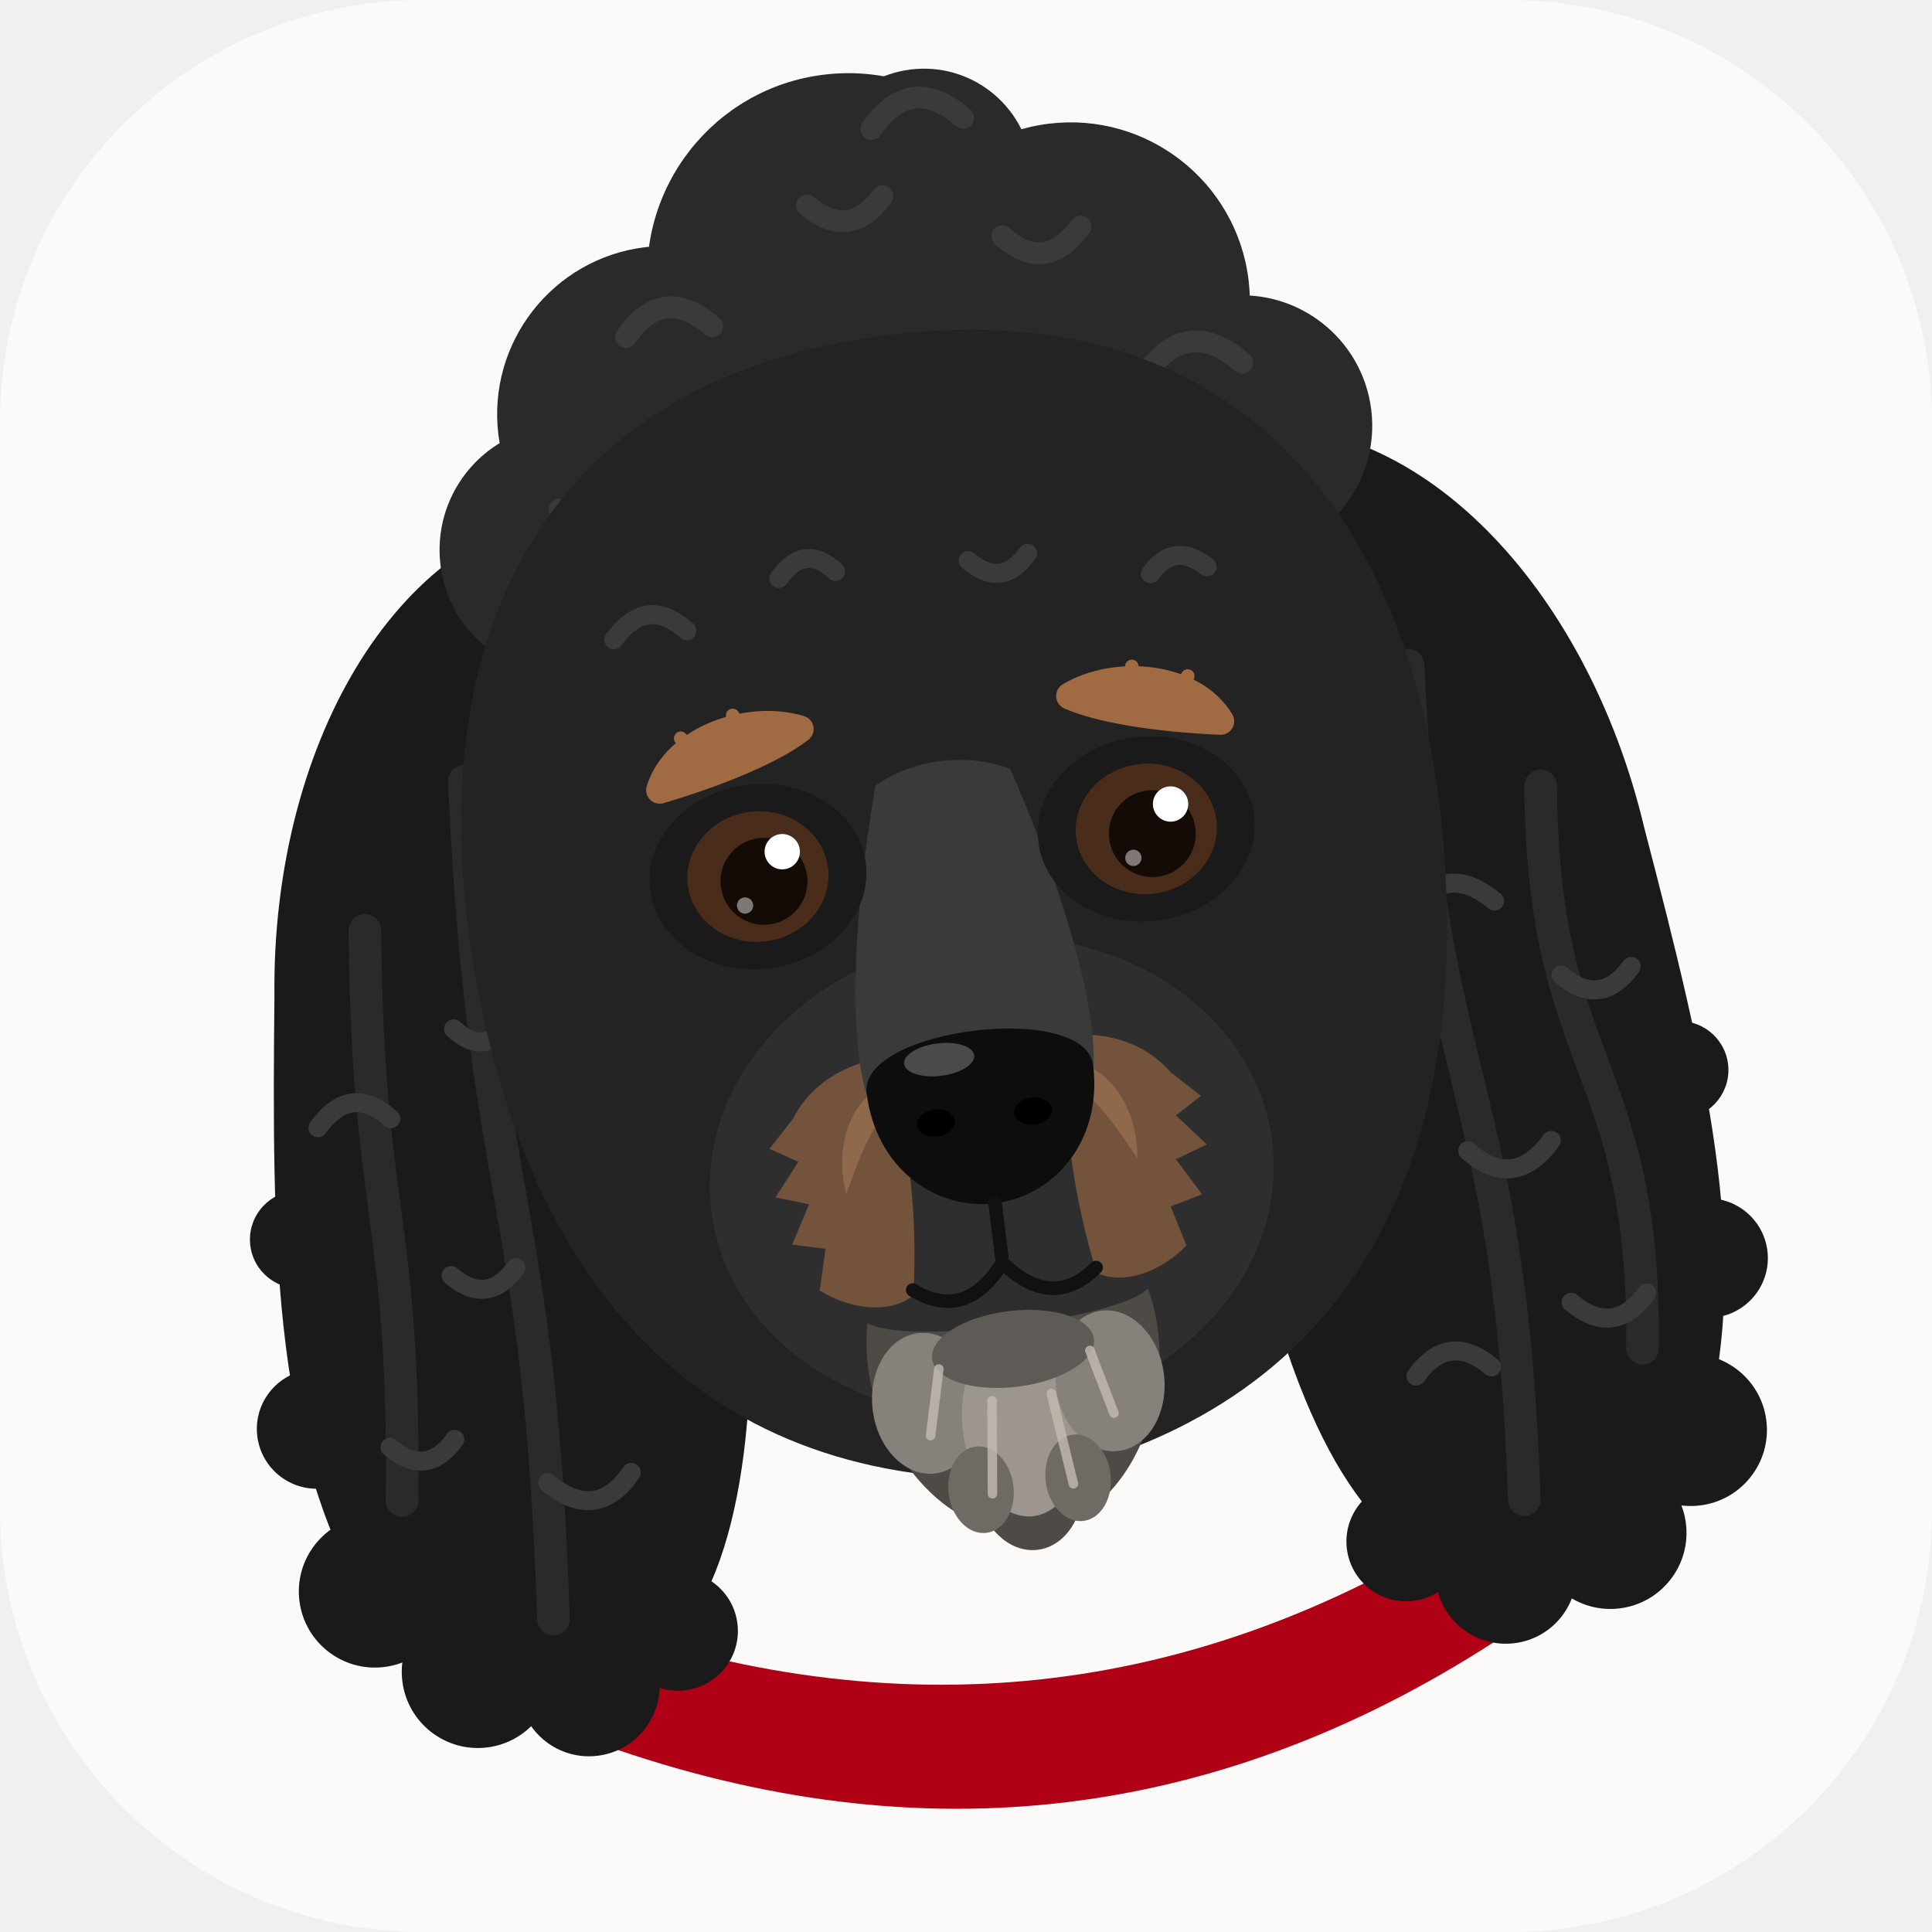
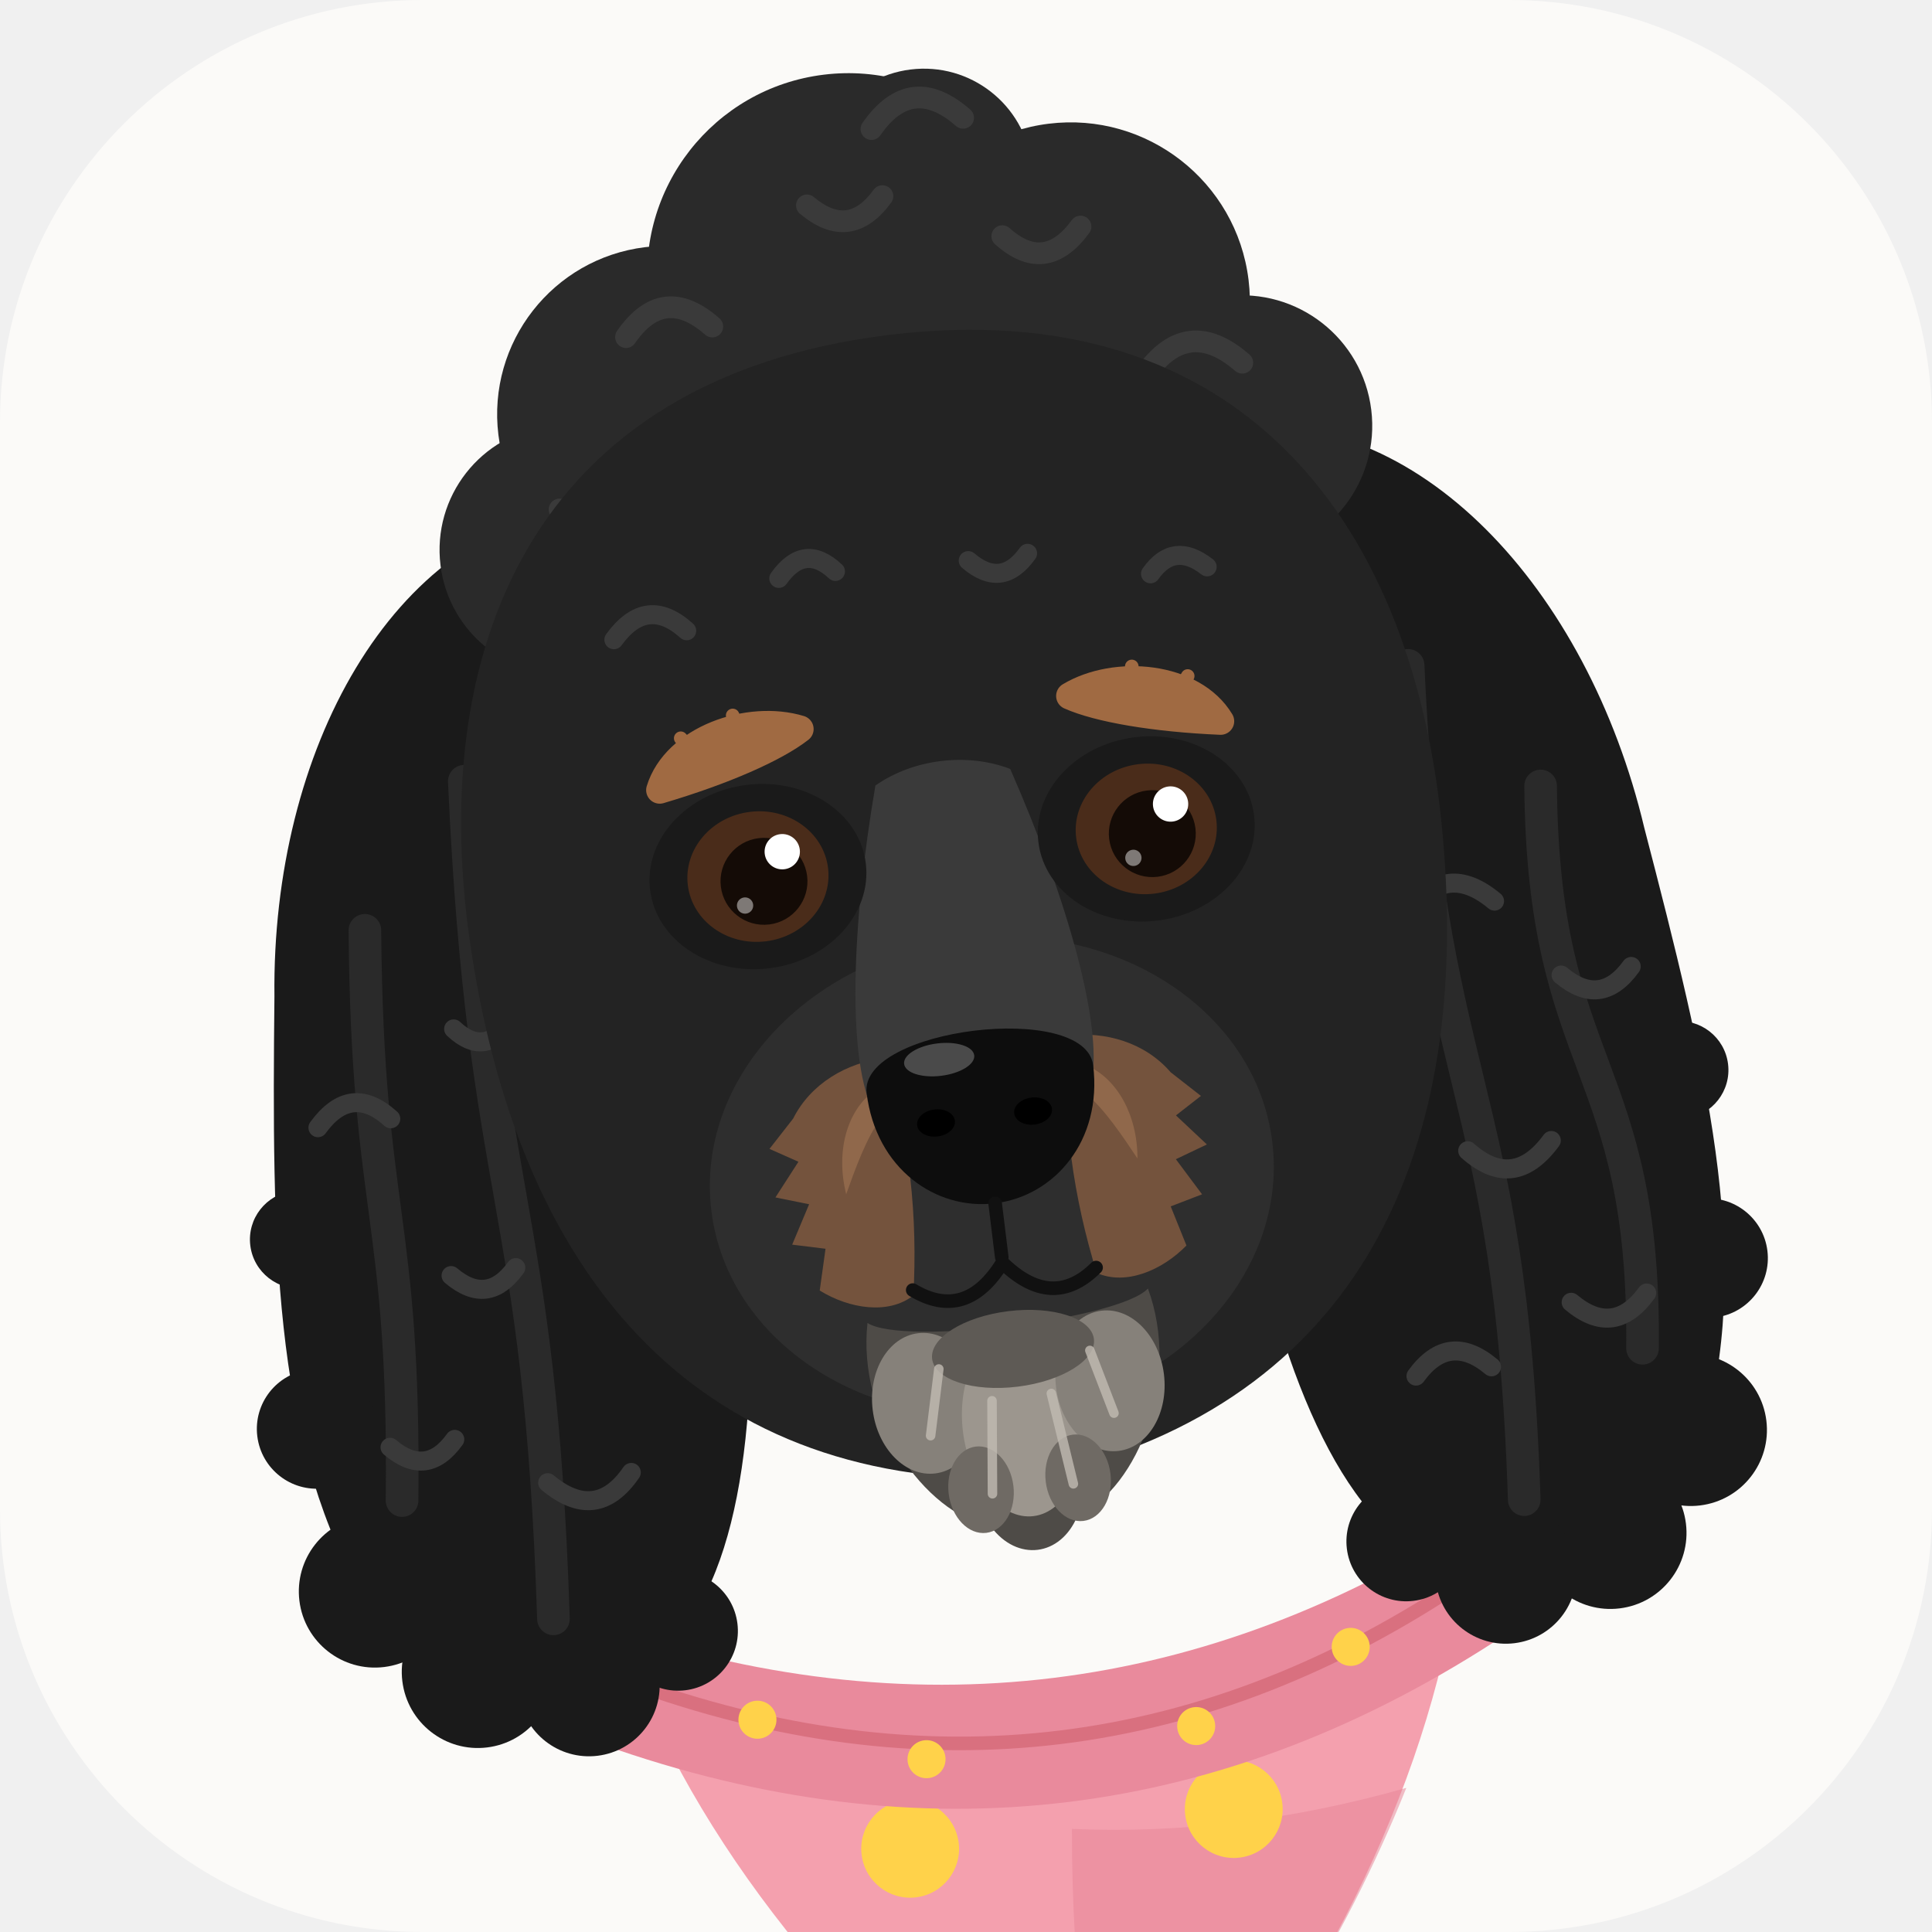
- <svg xmlns="http://www.w3.org/2000/svg" role="img" aria-label="Teddy, a black Australian labradoodle" viewBox="0 0 256 256">
+ <svg xmlns="http://www.w3.org/2000/svg" role="img" aria-label="Teddy" viewBox="0 0 256 256">
  <rect width="256" height="256" fill="#fbfaf8" rx="56" />
  <g transform="rotate(-7 -186.407 514.837)scale(.36)">
-     <path fill="#b00016" d="M316 694q164 80 328 0l4 44q-168 84-336 0Z" />
+     <path fill="#F4A0AE" d="M330 724q150 76 300 0-34 112-150 220-116-108-150-220" />
+     <path fill="#E78699" d="M480 790q-10 80 0 154 80-74 124-154-64 10-124 0" opacity=".55" />
+     <circle cx="420" cy="790" r="18" fill="#FFD24A" />
+     <circle cx="540" cy="790" r="18" fill="#FFD24A" />
+     <circle cx="480" cy="860" r="18" fill="#FFD24A" />
+     <path fill="#E98A9C" d="M316 694q164 80 328 0l4 44q-168 84-336 0Z" />
+     <path fill="none" stroke="#D9707F" stroke-linecap="round" stroke-width="5" d="M324 716q156 80 312 0" />
+     <circle cx="370" cy="736" r="7" fill="#FFD24A" />
+     <circle cx="430" cy="758" r="7" fill="#FFD24A" />
+     <circle cx="530" cy="758" r="7" fill="#FFD24A" />
+     <circle cx="590" cy="736" r="7" fill="#FFD24A" />
    <path fill="#1A1A1A" d="M360 285c-70 0-124 75-134 165-12 90-20 160 4 220 20 45 70 58 106 38 32-18 48-78 52-148 4-80 22-230-28-275" />
    <circle cx="236" cy="672" r="28" fill="#1A1A1A" />
    <circle cx="270" cy="706" r="28" fill="#1A1A1A" />
    <circle cx="310" cy="716" r="26" fill="#1A1A1A" />
    <circle cx="345" cy="700" r="22" fill="#1A1A1A" />
    <circle cx="222" cy="610" r="22" fill="#1A1A1A" />
    <circle cx="224" cy="540" r="18" fill="#1A1A1A" />
    <path fill="none" stroke="#2A2A2A" stroke-linecap="round" stroke-width="12" d="M262 430c-12 105 2 105-12 210m55-260c-12 155 9 155-5 310" />
    <path fill="none" stroke="#3A3A3A" stroke-linecap="round" stroke-width="7" d="M236 500q14-15 27 0m15 60q12 13 24 0m-54 60q12 13 24 0m32 20q16 17 31 0m-45-170q10 12 21 0" />
    <path fill="#1A1A1A" d="M600 285c70 0 124 75 134 165 12 90 20 160-4 220-20 45-70 58-106 38-32-18-48-78-52-148-4-80-22-230 28-275" />
    <circle cx="724" cy="672" r="28" fill="#1A1A1A" />
    <circle cx="690" cy="706" r="28" fill="#1A1A1A" />
    <circle cx="650" cy="716" r="26" fill="#1A1A1A" />
    <circle cx="615" cy="700" r="22" fill="#1A1A1A" />
    <circle cx="738" cy="610" r="22" fill="#1A1A1A" />
    <circle cx="736" cy="540" r="18" fill="#1A1A1A" />
    <path fill="none" stroke="#2A2A2A" stroke-linecap="round" stroke-width="12" d="M698 430c-12 105 26 105 12 210m-55-260c-12 155 19 155 5 310" />
    <path fill="none" stroke="#3A3A3A" stroke-linecap="round" stroke-width="7" d="M697 500q13 14 26 0m-68 60q15 17 31 0m0 60q14 15 28 0m-88 20q14-15 28 0m-9-170q15-17 31 0" />
    <circle cx="395" cy="255" r="62" fill="#2A2A2A" />
    <circle cx="468" cy="212" r="74" fill="#2A2A2A" />
    <circle cx="548" cy="232" r="66" fill="#2A2A2A" />
    <circle cx="605" cy="285" r="48" fill="#2A2A2A" />
    <circle cx="352" cy="300" r="46" fill="#2A2A2A" />
    <circle cx="500" cy="180" r="40" fill="#2A2A2A" />
    <path fill="none" stroke="#3A3A3A" stroke-linecap="round" stroke-width="8" d="M384 225q16-18 32 0m40-40q14 15 28 0m42 20q14 16 29 0m17 57q18-20 36 0m-175 3q12 13 24 0m38-15q15-16 29 0m-172 35q13 14 25 0m106-125q17-19 34 0" />
    <path fill="#232323" d="M480 236c132 0 184 94 180 208-4 122-60 206-180 216-120-10-176-94-180-216-4-114 48-208 180-208" />
    <path fill="#232323" d="M332 330c48-50 248-50 296 0 4 20-10 42-28 38-12 17-34 14-44 0-16 16-41 14-51-2-13 18-39 18-51 0-12 16-36 18-50 2-12 14-36 14-44-2-20 6-34-14-28-36" />
    <path fill="none" stroke="#3A3A3A" stroke-linecap="round" stroke-width="7" d="M366 335q14-15 27 0m36-15q11-12 21 0m49 2q11 12 22 0m44 13q10-11 21 0" />
    <path fill="#A06A42" stroke="#A06A42" stroke-linejoin="round" stroke-width="10" d="M376 392c8-18 36-24 54-16-10 6-30 12-54 16Zm208 0c-8-18-36-24-54-16 10 6 30 12 54 16Z" />
    <path stroke="#A06A42" stroke-linecap="round" stroke-width="5" d="m392 382-6-8m22 3-2-9m162 14 6-8m-22 3 2-9" />
    <ellipse cx="480" cy="548" fill="#2E2E2E" rx="104" ry="88" />
    <path fill="#8F6142" d="M446 500c-14 0-28 6-36 18l-10 10 10 6-10 12 12 4-8 14 12 3-4 15c10 8 24 12 34 6 5-28 6-58 0-88m68 0c14 0 28 6 36 18l10 10-10 6 10 12-12 4 8 14-12 3 4 15c-10 8-24 12-34 6-5-28-6-58 0-88" opacity=".72" />
    <path fill="#A87A55" d="M440 512c-10 6-16 20-14 36 4-8 10-20 16-26Zm80 0c10 6 16 20 14 36-4-8-10-20-16-26Z" opacity=".55" />
    <path fill="#3A3A3A" d="M455 400c15-8 35-8 50 0 15 50 23 100 15 120h-80c-8-20 0-70 15-120" />
    <ellipse cx="408" cy="428" fill="#1A1A1A" rx="40" ry="34" />
    <ellipse cx="408" cy="428" fill="#4A2C1A" rx="26" ry="24" />
    <circle cx="410" cy="430" r="16" fill="#140B06" />
    <circle cx="418" cy="420" r="6.5" fill="#FFF" />
    <circle cx="402" cy="438" r="3" fill="#FFF" opacity=".45" />
    <ellipse cx="552" cy="428" fill="#1A1A1A" rx="40" ry="34" />
    <ellipse cx="552" cy="428" fill="#4A2C1A" rx="26" ry="24" />
    <circle cx="554" cy="430" r="16" fill="#140B06" />
    <circle cx="562" cy="420" r="6.5" fill="#FFF" />
    <circle cx="546" cy="438" r="3" fill="#FFF" opacity=".45" />
    <path fill="#4E4B47" d="M428 596c12 10 92 10 104 0 8 34-12 72-36 80-8 14-24 14-32 0-24-8-44-46-36-80" />
    <ellipse cx="446" cy="628" fill="#86817A" rx="20" ry="26" />
    <ellipse cx="480" cy="640" fill="#9C968E" rx="22" ry="34" />
    <ellipse cx="514" cy="628" fill="#86817A" rx="20" ry="26" />
    <ellipse cx="462" cy="662" fill="#6F6A64" rx="12" ry="16" />
    <ellipse cx="498" cy="662" fill="#6F6A64" rx="12" ry="16" />
    <ellipse cx="480" cy="612" fill="#5E5A55" rx="30" ry="14" />
    <path stroke="#C2BCB3" stroke-linecap="round" stroke-width="3.5" d="m470 630-4 34m26-34 4 34m-44-48-6 24m62-24 6 24" opacity=".8" />
    <path fill="#0D0D0D" d="M438 512c0-24 84-24 84 0 0 28-20 46-42 46s-42-18-42-46" />
    <ellipse cx="466" cy="503" fill="#4A4A4A" rx="13" ry="6" />
    <ellipse cx="462" cy="526" rx="7" ry="5" />
    <ellipse cx="498" cy="526" rx="7" ry="5" />
    <path fill="none" stroke="#111" stroke-linecap="round" stroke-linejoin="round" stroke-width="5" d="M480 558v20m-34 8q18 14 34-6 16 20 34 6" />
  </g>
</svg>
